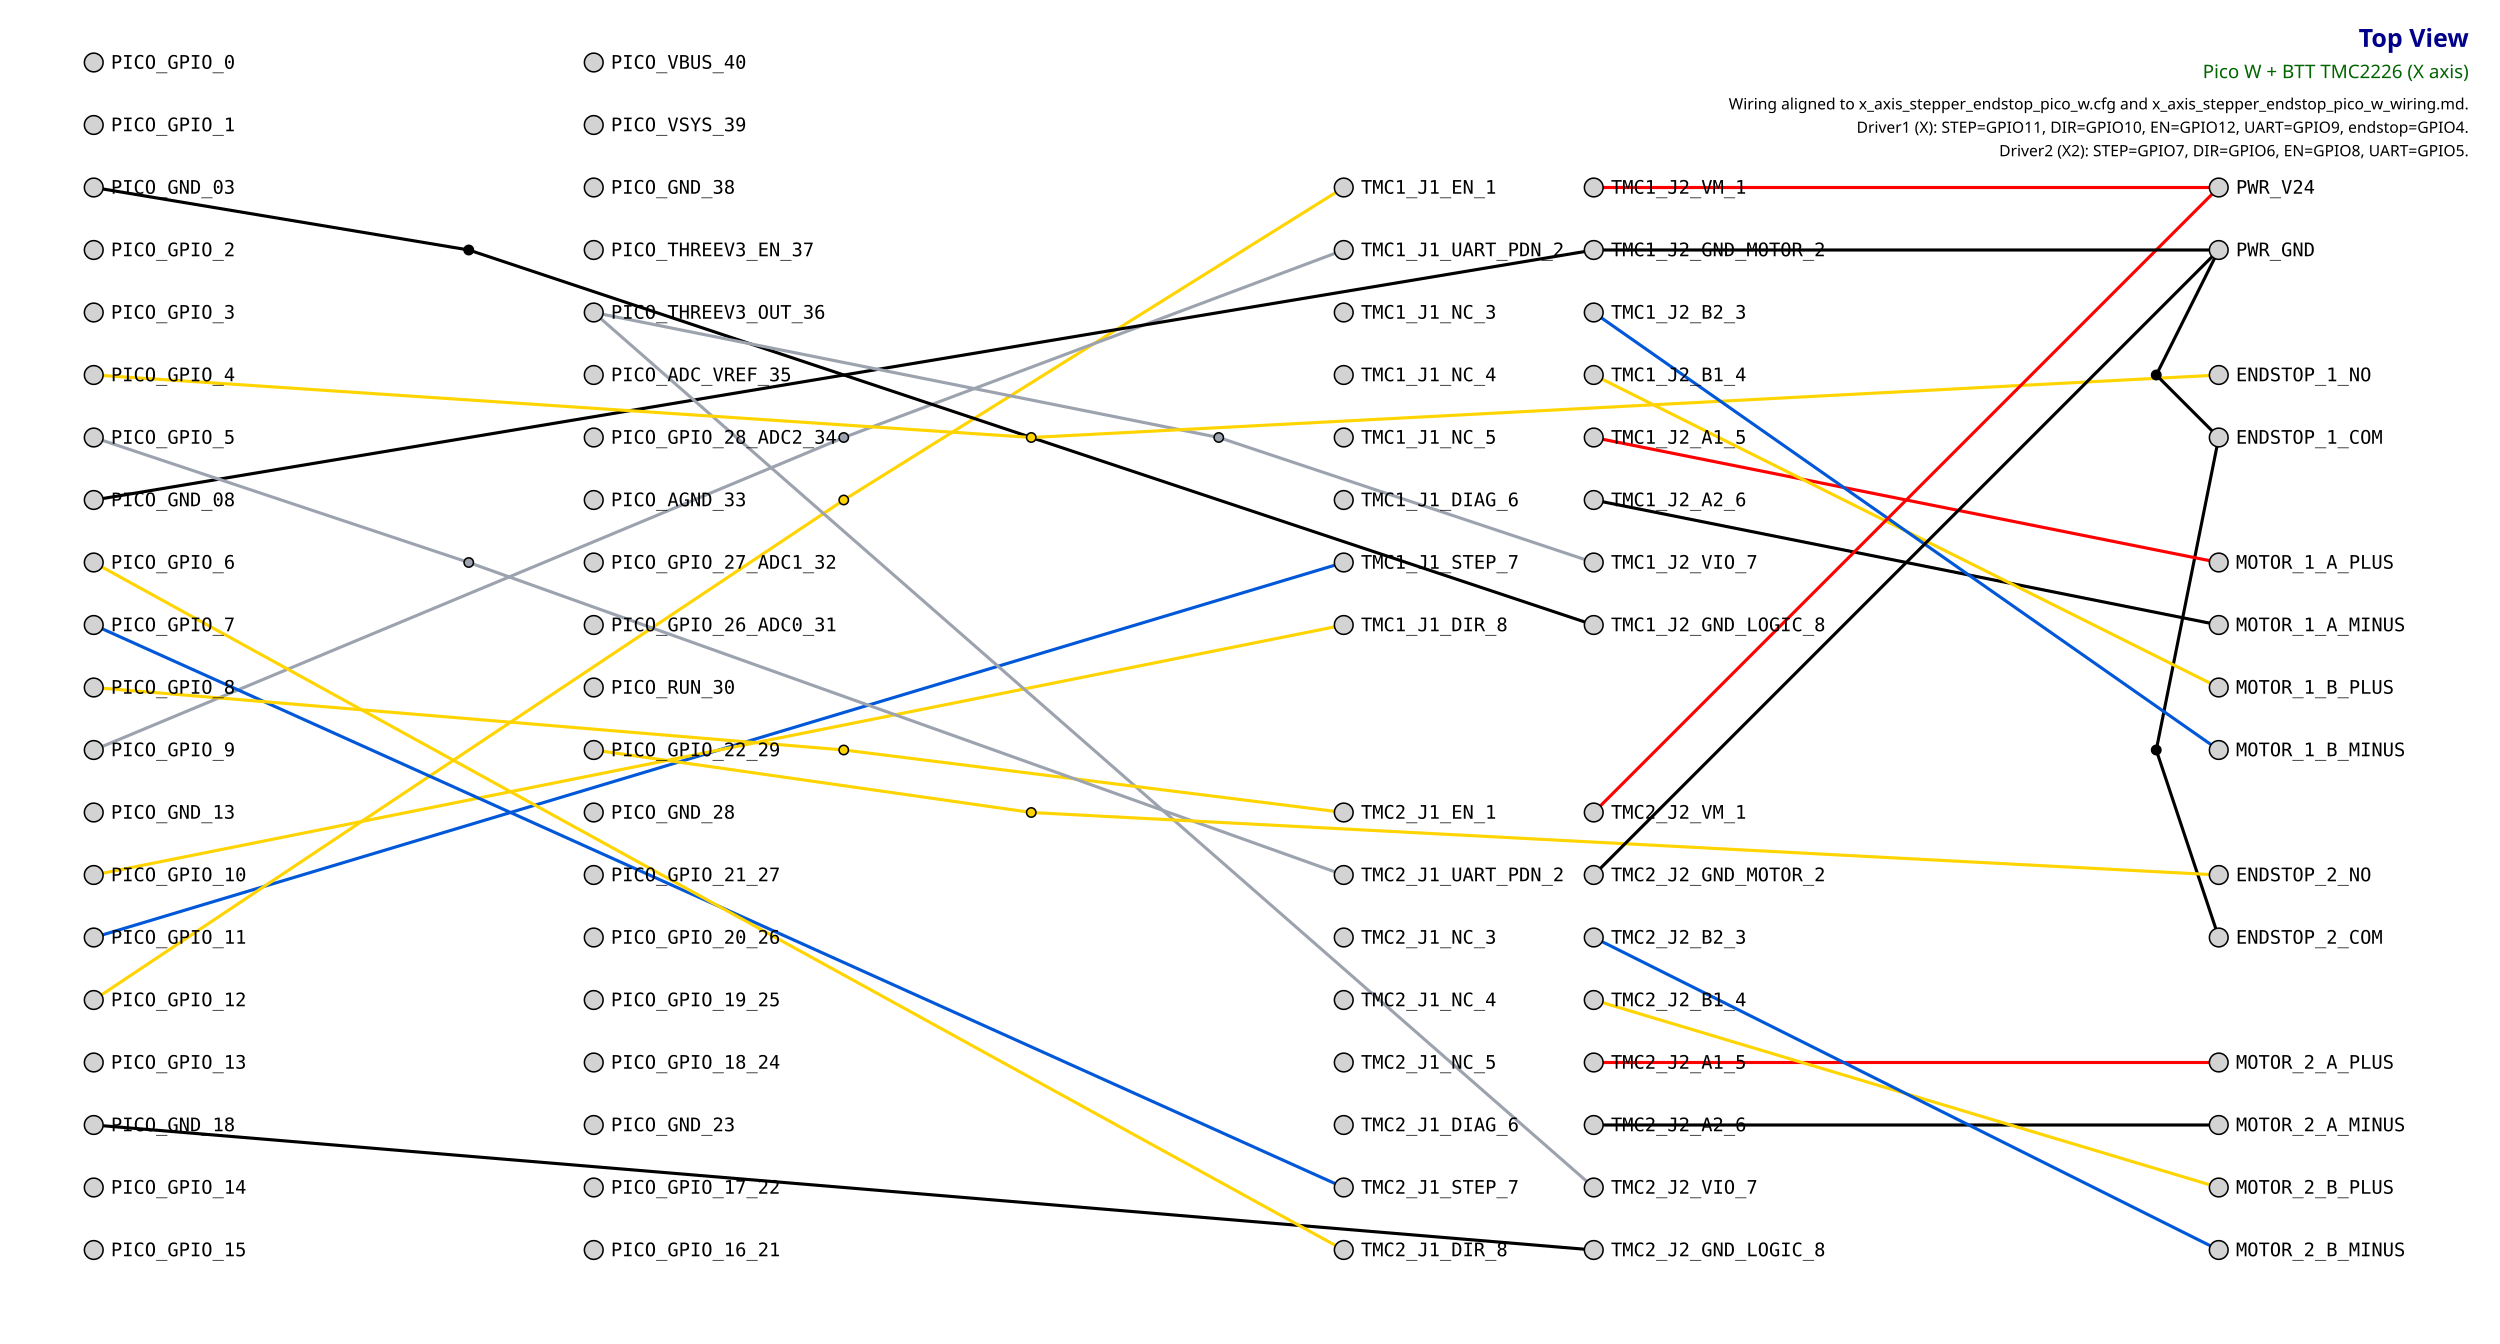
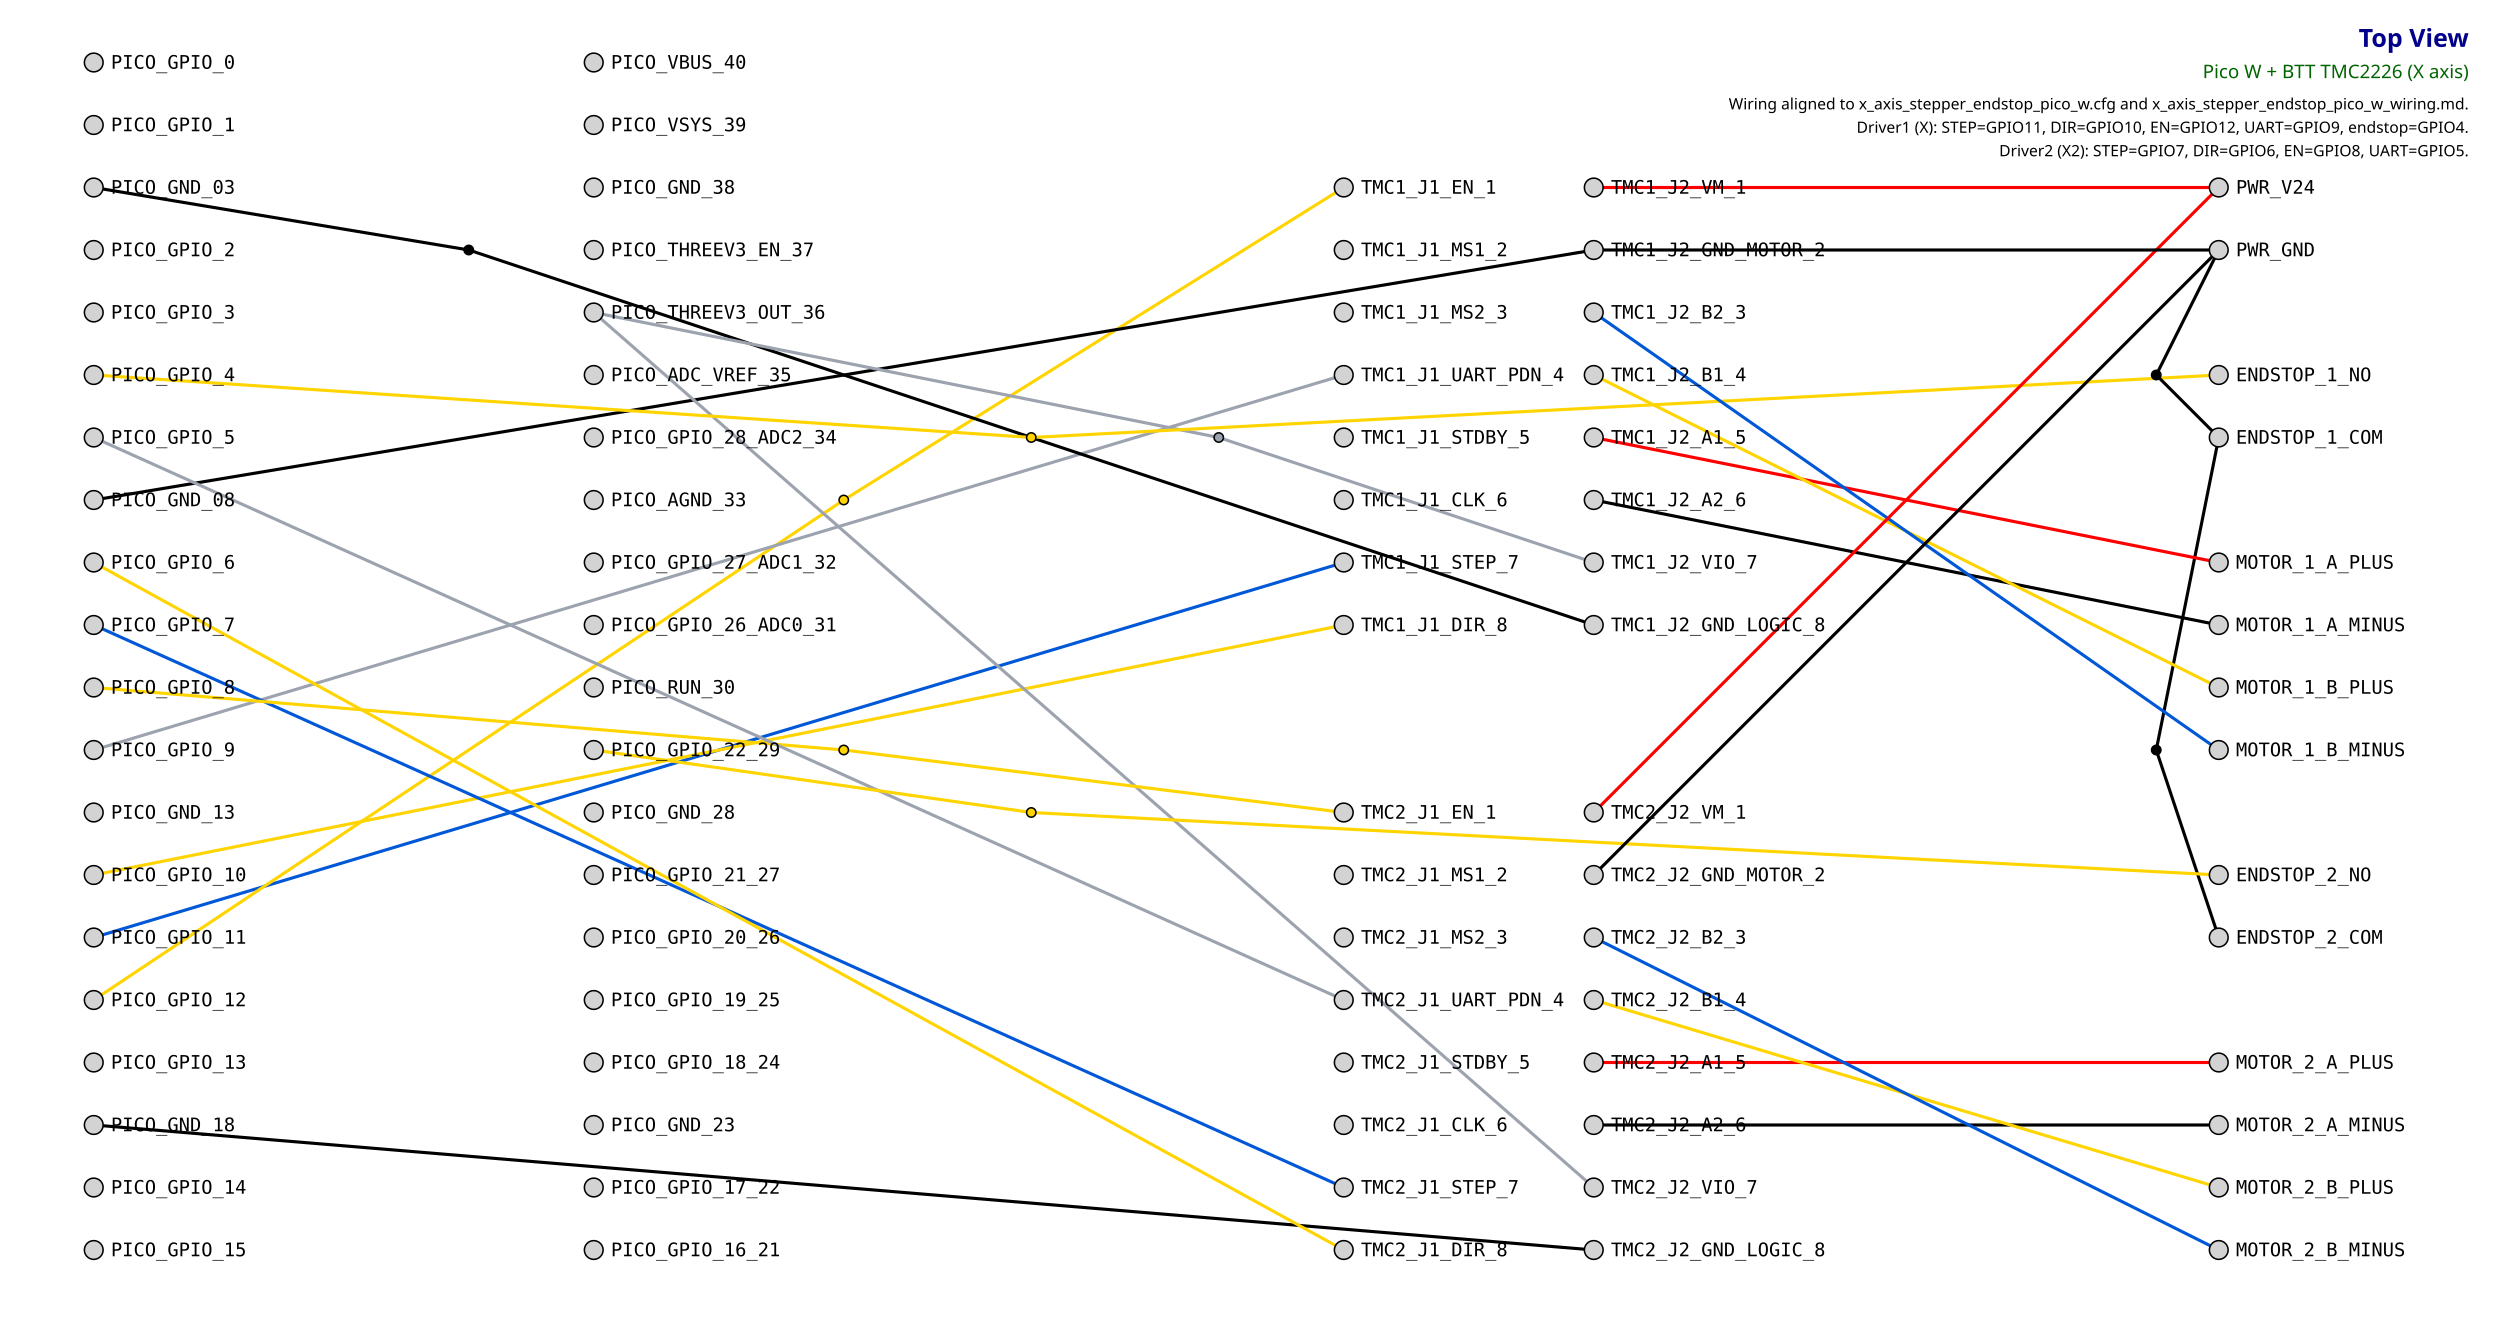
<svg xmlns="http://www.w3.org/2000/svg" viewBox="0 0 1600 860" width="100%" height="100%">
  <line x1="60" y1="600" x2="860" y2="360" stroke="#0057d8" stroke-width="2" />
  <line x1="60" y1="560" x2="860" y2="400" stroke="#ffd400" stroke-width="2" />
  <line x1="60" y1="640" x2="540" y2="320" stroke="#ffd400" stroke-width="2" />
  <line x1="540" y1="320" x2="860" y2="120" stroke="#ffd400" stroke-width="2" />
  <circle cx="540" cy="320" r="3" fill="#ffd400" stroke="black" stroke-width="1" />
-   <line x1="60" y1="480" x2="540" y2="280" stroke="#9ca3af" stroke-width="2" />
-   <line x1="540" y1="280" x2="860" y2="160" stroke="#9ca3af" stroke-width="2" />
-   <circle cx="540" cy="280" r="3" fill="#9ca3af" stroke="black" stroke-width="1" />
+   <line x1="60" y1="480" x2="860" y2="240" stroke="#9ca3af" stroke-width="2" />
  <line x1="60" y1="120" x2="300" y2="160" stroke="#000000" stroke-width="2" />
  <line x1="300" y1="160" x2="1020" y2="400" stroke="#000000" stroke-width="2" />
  <circle cx="300" cy="160" r="3" fill="#000000" stroke="black" stroke-width="1" />
  <line x1="60" y1="320" x2="1020" y2="160" stroke="#000000" stroke-width="2" />
  <line x1="380" y1="200" x2="780" y2="280" stroke="#9ca3af" stroke-width="2" />
  <line x1="780" y1="280" x2="1020" y2="360" stroke="#9ca3af" stroke-width="2" />
  <circle cx="780" cy="280" r="3" fill="#9ca3af" stroke="black" stroke-width="1" />
  <line x1="60" y1="720" x2="1020" y2="800" stroke="#000000" stroke-width="2" />
  <line x1="380" y1="200" x2="1020" y2="760" stroke="#9ca3af" stroke-width="2" />
  <line x1="60" y1="400" x2="860" y2="760" stroke="#0057d8" stroke-width="2" />
  <line x1="60" y1="360" x2="860" y2="800" stroke="#ffd400" stroke-width="2" />
  <line x1="60" y1="440" x2="540" y2="480" stroke="#ffd400" stroke-width="2" />
  <line x1="540" y1="480" x2="860" y2="520" stroke="#ffd400" stroke-width="2" />
  <circle cx="540" cy="480" r="3" fill="#ffd400" stroke="black" stroke-width="1" />
-   <line x1="60" y1="280" x2="300" y2="360" stroke="#9ca3af" stroke-width="2" />
-   <line x1="300" y1="360" x2="860" y2="560" stroke="#9ca3af" stroke-width="2" />
-   <circle cx="300" cy="360" r="3" fill="#9ca3af" stroke="black" stroke-width="1" />
+   <line x1="60" y1="280" x2="860" y2="640" stroke="#9ca3af" stroke-width="2" />
  <line x1="60" y1="240" x2="660" y2="280" stroke="#ffd400" stroke-width="2" />
  <line x1="660" y1="280" x2="1420" y2="240" stroke="#ffd400" stroke-width="2" />
  <circle cx="660" cy="280" r="3" fill="#ffd400" stroke="black" stroke-width="1" />
  <line x1="1420" y1="160" x2="1380" y2="240" stroke="#000000" stroke-width="2" />
  <line x1="1380" y1="240" x2="1420" y2="280" stroke="#000000" stroke-width="2" />
  <circle cx="1380" cy="240" r="3" fill="#000000" stroke="black" stroke-width="1" />
  <line x1="1420" y1="280" x2="1380" y2="480" stroke="#000000" stroke-width="2" />
  <line x1="1380" y1="480" x2="1420" y2="600" stroke="#000000" stroke-width="2" />
  <circle cx="1380" cy="480" r="3" fill="#000000" stroke="black" stroke-width="1" />
  <line x1="380" y1="480" x2="660" y2="520" stroke="#ffd400" stroke-width="2" />
  <line x1="660" y1="520" x2="1420" y2="560" stroke="#ffd400" stroke-width="2" />
  <circle cx="660" cy="520" r="3" fill="#ffd400" stroke="black" stroke-width="1" />
  <line x1="1420" y1="360" x2="1020" y2="280" stroke="#ff0000" stroke-width="2" />
  <line x1="1420" y1="400" x2="1020" y2="320" stroke="#000000" stroke-width="2" />
  <line x1="1420" y1="440" x2="1020" y2="240" stroke="#ffd400" stroke-width="2" />
  <line x1="1420" y1="480" x2="1020" y2="200" stroke="#0057d8" stroke-width="2" />
  <line x1="1420" y1="680" x2="1020" y2="680" stroke="#ff0000" stroke-width="2" />
  <line x1="1420" y1="720" x2="1020" y2="720" stroke="#000000" stroke-width="2" />
  <line x1="1420" y1="760" x2="1020" y2="640" stroke="#ffd400" stroke-width="2" />
  <line x1="1420" y1="800" x2="1020" y2="600" stroke="#0057d8" stroke-width="2" />
  <line x1="1420" y1="120" x2="1020" y2="120" stroke="#ff0000" stroke-width="2" />
  <line x1="1420" y1="120" x2="1020" y2="520" stroke="#ff0000" stroke-width="2" />
  <line x1="1420" y1="160" x2="1020" y2="160" stroke="#000000" stroke-width="2" />
  <line x1="1420" y1="160" x2="1020" y2="560" stroke="#000000" stroke-width="2" />
  <circle cx="60" cy="40" r="6" fill="lightgray" stroke="black" />
  <text x="71" y="44" font-size="12px" font-family="monospace" text-anchor="start">PICO_GPIO_0</text>
  <circle cx="60" cy="80" r="6" fill="lightgray" stroke="black" />
  <text x="71" y="84" font-size="12px" font-family="monospace" text-anchor="start">PICO_GPIO_1</text>
  <circle cx="60" cy="120" r="6" fill="lightgray" stroke="black" />
  <text x="71" y="124" font-size="12px" font-family="monospace" text-anchor="start">PICO_GND_03</text>
  <circle cx="60" cy="160" r="6" fill="lightgray" stroke="black" />
  <text x="71" y="164" font-size="12px" font-family="monospace" text-anchor="start">PICO_GPIO_2</text>
  <circle cx="60" cy="200" r="6" fill="lightgray" stroke="black" />
  <text x="71" y="204" font-size="12px" font-family="monospace" text-anchor="start">PICO_GPIO_3</text>
  <circle cx="60" cy="240" r="6" fill="lightgray" stroke="black" />
  <text x="71" y="244" font-size="12px" font-family="monospace" text-anchor="start">PICO_GPIO_4</text>
  <circle cx="60" cy="280" r="6" fill="lightgray" stroke="black" />
  <text x="71" y="284" font-size="12px" font-family="monospace" text-anchor="start">PICO_GPIO_5</text>
  <circle cx="60" cy="320" r="6" fill="lightgray" stroke="black" />
  <text x="71" y="324" font-size="12px" font-family="monospace" text-anchor="start">PICO_GND_08</text>
  <circle cx="60" cy="360" r="6" fill="lightgray" stroke="black" />
  <text x="71" y="364" font-size="12px" font-family="monospace" text-anchor="start">PICO_GPIO_6</text>
  <circle cx="60" cy="400" r="6" fill="lightgray" stroke="black" />
  <text x="71" y="404" font-size="12px" font-family="monospace" text-anchor="start">PICO_GPIO_7</text>
  <circle cx="60" cy="440" r="6" fill="lightgray" stroke="black" />
  <text x="71" y="444" font-size="12px" font-family="monospace" text-anchor="start">PICO_GPIO_8</text>
  <circle cx="60" cy="480" r="6" fill="lightgray" stroke="black" />
  <text x="71" y="484" font-size="12px" font-family="monospace" text-anchor="start">PICO_GPIO_9</text>
  <circle cx="60" cy="520" r="6" fill="lightgray" stroke="black" />
  <text x="71" y="524" font-size="12px" font-family="monospace" text-anchor="start">PICO_GND_13</text>
  <circle cx="60" cy="560" r="6" fill="lightgray" stroke="black" />
  <text x="71" y="564" font-size="12px" font-family="monospace" text-anchor="start">PICO_GPIO_10</text>
  <circle cx="60" cy="600" r="6" fill="lightgray" stroke="black" />
  <text x="71" y="604" font-size="12px" font-family="monospace" text-anchor="start">PICO_GPIO_11</text>
  <circle cx="60" cy="640" r="6" fill="lightgray" stroke="black" />
  <text x="71" y="644" font-size="12px" font-family="monospace" text-anchor="start">PICO_GPIO_12</text>
  <circle cx="60" cy="680" r="6" fill="lightgray" stroke="black" />
  <text x="71" y="684" font-size="12px" font-family="monospace" text-anchor="start">PICO_GPIO_13</text>
  <circle cx="60" cy="720" r="6" fill="lightgray" stroke="black" />
  <text x="71" y="724" font-size="12px" font-family="monospace" text-anchor="start">PICO_GND_18</text>
  <circle cx="60" cy="760" r="6" fill="lightgray" stroke="black" />
  <text x="71" y="764" font-size="12px" font-family="monospace" text-anchor="start">PICO_GPIO_14</text>
  <circle cx="60" cy="800" r="6" fill="lightgray" stroke="black" />
  <text x="71" y="804" font-size="12px" font-family="monospace" text-anchor="start">PICO_GPIO_15</text>
  <circle cx="380" cy="40" r="6" fill="lightgray" stroke="black" />
  <text x="391" y="44" font-size="12px" font-family="monospace" text-anchor="start">PICO_VBUS_40</text>
  <circle cx="380" cy="80" r="6" fill="lightgray" stroke="black" />
  <text x="391" y="84" font-size="12px" font-family="monospace" text-anchor="start">PICO_VSYS_39</text>
  <circle cx="380" cy="120" r="6" fill="lightgray" stroke="black" />
  <text x="391" y="124" font-size="12px" font-family="monospace" text-anchor="start">PICO_GND_38</text>
  <circle cx="380" cy="160" r="6" fill="lightgray" stroke="black" />
  <text x="391" y="164" font-size="12px" font-family="monospace" text-anchor="start">PICO_THREEV3_EN_37</text>
  <circle cx="380" cy="200" r="6" fill="lightgray" stroke="black" />
  <text x="391" y="204" font-size="12px" font-family="monospace" text-anchor="start">PICO_THREEV3_OUT_36</text>
  <circle cx="380" cy="240" r="6" fill="lightgray" stroke="black" />
  <text x="391" y="244" font-size="12px" font-family="monospace" text-anchor="start">PICO_ADC_VREF_35</text>
  <circle cx="380" cy="280" r="6" fill="lightgray" stroke="black" />
  <text x="391" y="284" font-size="12px" font-family="monospace" text-anchor="start">PICO_GPIO_28_ADC2_34</text>
  <circle cx="380" cy="320" r="6" fill="lightgray" stroke="black" />
  <text x="391" y="324" font-size="12px" font-family="monospace" text-anchor="start">PICO_AGND_33</text>
  <circle cx="380" cy="360" r="6" fill="lightgray" stroke="black" />
  <text x="391" y="364" font-size="12px" font-family="monospace" text-anchor="start">PICO_GPIO_27_ADC1_32</text>
  <circle cx="380" cy="400" r="6" fill="lightgray" stroke="black" />
  <text x="391" y="404" font-size="12px" font-family="monospace" text-anchor="start">PICO_GPIO_26_ADC0_31</text>
  <circle cx="380" cy="440" r="6" fill="lightgray" stroke="black" />
  <text x="391" y="444" font-size="12px" font-family="monospace" text-anchor="start">PICO_RUN_30</text>
  <circle cx="380" cy="480" r="6" fill="lightgray" stroke="black" />
  <text x="391" y="484" font-size="12px" font-family="monospace" text-anchor="start">PICO_GPIO_22_29</text>
  <circle cx="380" cy="520" r="6" fill="lightgray" stroke="black" />
  <text x="391" y="524" font-size="12px" font-family="monospace" text-anchor="start">PICO_GND_28</text>
  <circle cx="380" cy="560" r="6" fill="lightgray" stroke="black" />
  <text x="391" y="564" font-size="12px" font-family="monospace" text-anchor="start">PICO_GPIO_21_27</text>
  <circle cx="380" cy="600" r="6" fill="lightgray" stroke="black" />
  <text x="391" y="604" font-size="12px" font-family="monospace" text-anchor="start">PICO_GPIO_20_26</text>
  <circle cx="380" cy="640" r="6" fill="lightgray" stroke="black" />
  <text x="391" y="644" font-size="12px" font-family="monospace" text-anchor="start">PICO_GPIO_19_25</text>
  <circle cx="380" cy="680" r="6" fill="lightgray" stroke="black" />
  <text x="391" y="684" font-size="12px" font-family="monospace" text-anchor="start">PICO_GPIO_18_24</text>
  <circle cx="380" cy="720" r="6" fill="lightgray" stroke="black" />
  <text x="391" y="724" font-size="12px" font-family="monospace" text-anchor="start">PICO_GND_23</text>
  <circle cx="380" cy="760" r="6" fill="lightgray" stroke="black" />
  <text x="391" y="764" font-size="12px" font-family="monospace" text-anchor="start">PICO_GPIO_17_22</text>
  <circle cx="380" cy="800" r="6" fill="lightgray" stroke="black" />
  <text x="391" y="804" font-size="12px" font-family="monospace" text-anchor="start">PICO_GPIO_16_21</text>
  <circle cx="860" cy="120" r="6" fill="lightgray" stroke="black" />
  <text x="871" y="124" font-size="12px" font-family="monospace" text-anchor="start">TMC1_J1_EN_1</text>
  <circle cx="860" cy="160" r="6" fill="lightgray" stroke="black" />
-   <text x="871" y="164" font-size="12px" font-family="monospace" text-anchor="start">TMC1_J1_UART_PDN_2</text>
+   <text x="871" y="164" font-size="12px" font-family="monospace" text-anchor="start">TMC1_J1_MS1_2</text>
  <circle cx="860" cy="200" r="6" fill="lightgray" stroke="black" />
-   <text x="871" y="204" font-size="12px" font-family="monospace" text-anchor="start">TMC1_J1_NC_3</text>
+   <text x="871" y="204" font-size="12px" font-family="monospace" text-anchor="start">TMC1_J1_MS2_3</text>
  <circle cx="860" cy="240" r="6" fill="lightgray" stroke="black" />
-   <text x="871" y="244" font-size="12px" font-family="monospace" text-anchor="start">TMC1_J1_NC_4</text>
+   <text x="871" y="244" font-size="12px" font-family="monospace" text-anchor="start">TMC1_J1_UART_PDN_4</text>
  <circle cx="860" cy="280" r="6" fill="lightgray" stroke="black" />
-   <text x="871" y="284" font-size="12px" font-family="monospace" text-anchor="start">TMC1_J1_NC_5</text>
+   <text x="871" y="284" font-size="12px" font-family="monospace" text-anchor="start">TMC1_J1_STDBY_5</text>
  <circle cx="860" cy="320" r="6" fill="lightgray" stroke="black" />
-   <text x="871" y="324" font-size="12px" font-family="monospace" text-anchor="start">TMC1_J1_DIAG_6</text>
+   <text x="871" y="324" font-size="12px" font-family="monospace" text-anchor="start">TMC1_J1_CLK_6</text>
  <circle cx="860" cy="360" r="6" fill="lightgray" stroke="black" />
  <text x="871" y="364" font-size="12px" font-family="monospace" text-anchor="start">TMC1_J1_STEP_7</text>
  <circle cx="860" cy="400" r="6" fill="lightgray" stroke="black" />
  <text x="871" y="404" font-size="12px" font-family="monospace" text-anchor="start">TMC1_J1_DIR_8</text>
  <circle cx="1020" cy="120" r="6" fill="lightgray" stroke="black" />
  <text x="1031" y="124" font-size="12px" font-family="monospace" text-anchor="start">TMC1_J2_VM_1</text>
  <circle cx="1020" cy="160" r="6" fill="lightgray" stroke="black" />
  <text x="1031" y="164" font-size="12px" font-family="monospace" text-anchor="start">TMC1_J2_GND_MOTOR_2</text>
  <circle cx="1020" cy="200" r="6" fill="lightgray" stroke="black" />
  <text x="1031" y="204" font-size="12px" font-family="monospace" text-anchor="start">TMC1_J2_B2_3</text>
  <circle cx="1020" cy="240" r="6" fill="lightgray" stroke="black" />
  <text x="1031" y="244" font-size="12px" font-family="monospace" text-anchor="start">TMC1_J2_B1_4</text>
  <circle cx="1020" cy="280" r="6" fill="lightgray" stroke="black" />
  <text x="1031" y="284" font-size="12px" font-family="monospace" text-anchor="start">TMC1_J2_A1_5</text>
  <circle cx="1020" cy="320" r="6" fill="lightgray" stroke="black" />
  <text x="1031" y="324" font-size="12px" font-family="monospace" text-anchor="start">TMC1_J2_A2_6</text>
  <circle cx="1020" cy="360" r="6" fill="lightgray" stroke="black" />
  <text x="1031" y="364" font-size="12px" font-family="monospace" text-anchor="start">TMC1_J2_VIO_7</text>
  <circle cx="1020" cy="400" r="6" fill="lightgray" stroke="black" />
  <text x="1031" y="404" font-size="12px" font-family="monospace" text-anchor="start">TMC1_J2_GND_LOGIC_8</text>
  <circle cx="860" cy="520" r="6" fill="lightgray" stroke="black" />
  <text x="871" y="524" font-size="12px" font-family="monospace" text-anchor="start">TMC2_J1_EN_1</text>
  <circle cx="860" cy="560" r="6" fill="lightgray" stroke="black" />
-   <text x="871" y="564" font-size="12px" font-family="monospace" text-anchor="start">TMC2_J1_UART_PDN_2</text>
+   <text x="871" y="564" font-size="12px" font-family="monospace" text-anchor="start">TMC2_J1_MS1_2</text>
  <circle cx="860" cy="600" r="6" fill="lightgray" stroke="black" />
-   <text x="871" y="604" font-size="12px" font-family="monospace" text-anchor="start">TMC2_J1_NC_3</text>
+   <text x="871" y="604" font-size="12px" font-family="monospace" text-anchor="start">TMC2_J1_MS2_3</text>
  <circle cx="860" cy="640" r="6" fill="lightgray" stroke="black" />
-   <text x="871" y="644" font-size="12px" font-family="monospace" text-anchor="start">TMC2_J1_NC_4</text>
+   <text x="871" y="644" font-size="12px" font-family="monospace" text-anchor="start">TMC2_J1_UART_PDN_4</text>
  <circle cx="860" cy="680" r="6" fill="lightgray" stroke="black" />
-   <text x="871" y="684" font-size="12px" font-family="monospace" text-anchor="start">TMC2_J1_NC_5</text>
+   <text x="871" y="684" font-size="12px" font-family="monospace" text-anchor="start">TMC2_J1_STDBY_5</text>
  <circle cx="860" cy="720" r="6" fill="lightgray" stroke="black" />
-   <text x="871" y="724" font-size="12px" font-family="monospace" text-anchor="start">TMC2_J1_DIAG_6</text>
+   <text x="871" y="724" font-size="12px" font-family="monospace" text-anchor="start">TMC2_J1_CLK_6</text>
  <circle cx="860" cy="760" r="6" fill="lightgray" stroke="black" />
  <text x="871" y="764" font-size="12px" font-family="monospace" text-anchor="start">TMC2_J1_STEP_7</text>
  <circle cx="860" cy="800" r="6" fill="lightgray" stroke="black" />
  <text x="871" y="804" font-size="12px" font-family="monospace" text-anchor="start">TMC2_J1_DIR_8</text>
  <circle cx="1020" cy="520" r="6" fill="lightgray" stroke="black" />
  <text x="1031" y="524" font-size="12px" font-family="monospace" text-anchor="start">TMC2_J2_VM_1</text>
  <circle cx="1020" cy="560" r="6" fill="lightgray" stroke="black" />
  <text x="1031" y="564" font-size="12px" font-family="monospace" text-anchor="start">TMC2_J2_GND_MOTOR_2</text>
  <circle cx="1020" cy="600" r="6" fill="lightgray" stroke="black" />
  <text x="1031" y="604" font-size="12px" font-family="monospace" text-anchor="start">TMC2_J2_B2_3</text>
  <circle cx="1020" cy="640" r="6" fill="lightgray" stroke="black" />
  <text x="1031" y="644" font-size="12px" font-family="monospace" text-anchor="start">TMC2_J2_B1_4</text>
  <circle cx="1020" cy="680" r="6" fill="lightgray" stroke="black" />
  <text x="1031" y="684" font-size="12px" font-family="monospace" text-anchor="start">TMC2_J2_A1_5</text>
  <circle cx="1020" cy="720" r="6" fill="lightgray" stroke="black" />
  <text x="1031" y="724" font-size="12px" font-family="monospace" text-anchor="start">TMC2_J2_A2_6</text>
  <circle cx="1020" cy="760" r="6" fill="lightgray" stroke="black" />
  <text x="1031" y="764" font-size="12px" font-family="monospace" text-anchor="start">TMC2_J2_VIO_7</text>
  <circle cx="1020" cy="800" r="6" fill="lightgray" stroke="black" />
  <text x="1031" y="804" font-size="12px" font-family="monospace" text-anchor="start">TMC2_J2_GND_LOGIC_8</text>
  <circle cx="1420" cy="240" r="6" fill="lightgray" stroke="black" />
  <text x="1431" y="244" font-size="12px" font-family="monospace" text-anchor="start">ENDSTOP_1_NO</text>
  <circle cx="1420" cy="280" r="6" fill="lightgray" stroke="black" />
  <text x="1431" y="284" font-size="12px" font-family="monospace" text-anchor="start">ENDSTOP_1_COM</text>
  <circle cx="1420" cy="360" r="6" fill="lightgray" stroke="black" />
  <text x="1431" y="364" font-size="12px" font-family="monospace" text-anchor="start">MOTOR_1_A_PLUS</text>
  <circle cx="1420" cy="400" r="6" fill="lightgray" stroke="black" />
  <text x="1431" y="404" font-size="12px" font-family="monospace" text-anchor="start">MOTOR_1_A_MINUS</text>
  <circle cx="1420" cy="440" r="6" fill="lightgray" stroke="black" />
  <text x="1431" y="444" font-size="12px" font-family="monospace" text-anchor="start">MOTOR_1_B_PLUS</text>
  <circle cx="1420" cy="480" r="6" fill="lightgray" stroke="black" />
  <text x="1431" y="484" font-size="12px" font-family="monospace" text-anchor="start">MOTOR_1_B_MINUS</text>
  <circle cx="1420" cy="560" r="6" fill="lightgray" stroke="black" />
  <text x="1431" y="564" font-size="12px" font-family="monospace" text-anchor="start">ENDSTOP_2_NO</text>
  <circle cx="1420" cy="600" r="6" fill="lightgray" stroke="black" />
  <text x="1431" y="604" font-size="12px" font-family="monospace" text-anchor="start">ENDSTOP_2_COM</text>
  <circle cx="1420" cy="680" r="6" fill="lightgray" stroke="black" />
  <text x="1431" y="684" font-size="12px" font-family="monospace" text-anchor="start">MOTOR_2_A_PLUS</text>
  <circle cx="1420" cy="720" r="6" fill="lightgray" stroke="black" />
  <text x="1431" y="724" font-size="12px" font-family="monospace" text-anchor="start">MOTOR_2_A_MINUS</text>
  <circle cx="1420" cy="760" r="6" fill="lightgray" stroke="black" />
  <text x="1431" y="764" font-size="12px" font-family="monospace" text-anchor="start">MOTOR_2_B_PLUS</text>
  <circle cx="1420" cy="800" r="6" fill="lightgray" stroke="black" />
  <text x="1431" y="804" font-size="12px" font-family="monospace" text-anchor="start">MOTOR_2_B_MINUS</text>
  <circle cx="1420" cy="120" r="6" fill="lightgray" stroke="black" />
  <text x="1431" y="124" font-size="12px" font-family="monospace" text-anchor="start">PWR_V24</text>
  <circle cx="1420" cy="160" r="6" fill="lightgray" stroke="black" />
  <text x="1431" y="164" font-size="12px" font-family="monospace" text-anchor="start">PWR_GND</text>
  <text x="1580" y="30" font-size="16px" font-family="sans-serif" font-weight="bold" text-anchor="end" fill="darkblue">Top View</text>
  <text x="1580" y="50" font-size="12px" font-family="sans-serif" text-anchor="end" fill="darkgreen">Pico W + BTT TMC2226 (X axis)</text>
  <text x="1580" y="70" font-size="10px" font-family="sans-serif" text-anchor="end" fill="black">Wiring aligned to x_axis_stepper_endstop_pico_w.cfg and x_axis_stepper_endstop_pico_w_wiring.md.</text>
  <text x="1580" y="85" font-size="10px" font-family="sans-serif" text-anchor="end" fill="black">Driver1 (X): STEP=GPIO11, DIR=GPIO10, EN=GPIO12, UART=GPIO9, endstop=GPIO4.</text>
  <text x="1580" y="100" font-size="10px" font-family="sans-serif" text-anchor="end" fill="black">Driver2 (X2): STEP=GPIO7, DIR=GPIO6, EN=GPIO8, UART=GPIO5.</text>
</svg>
